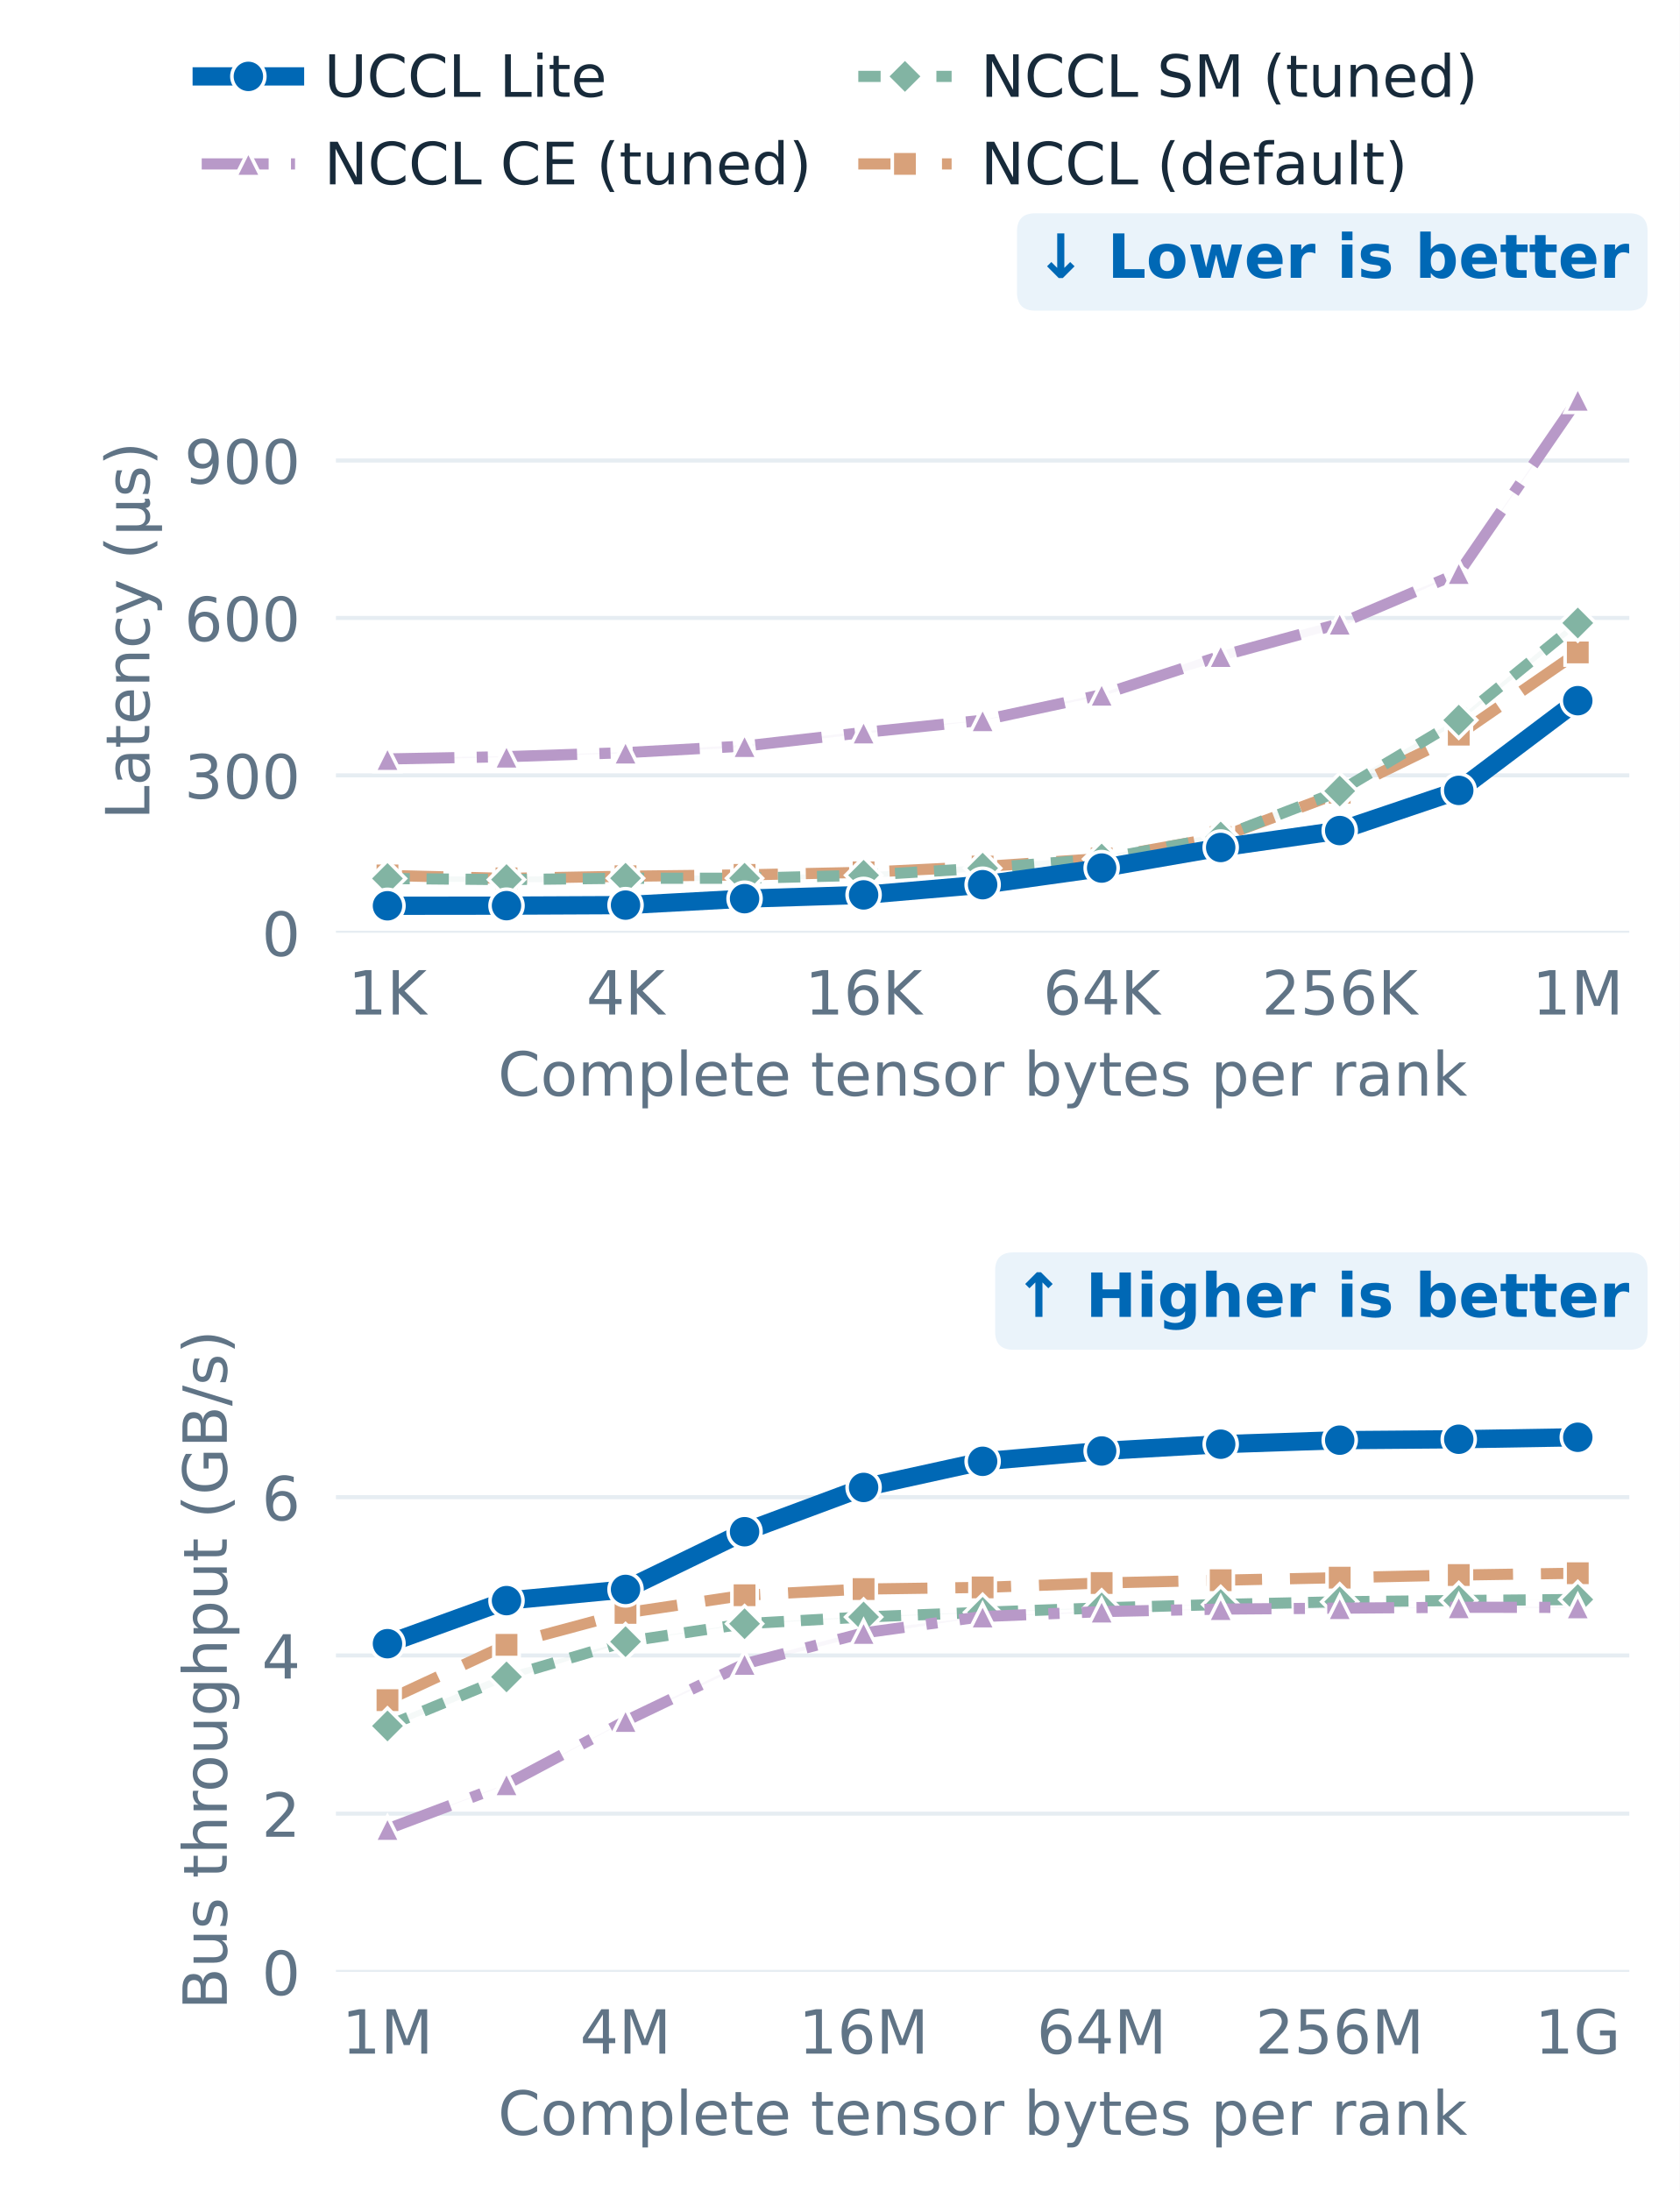
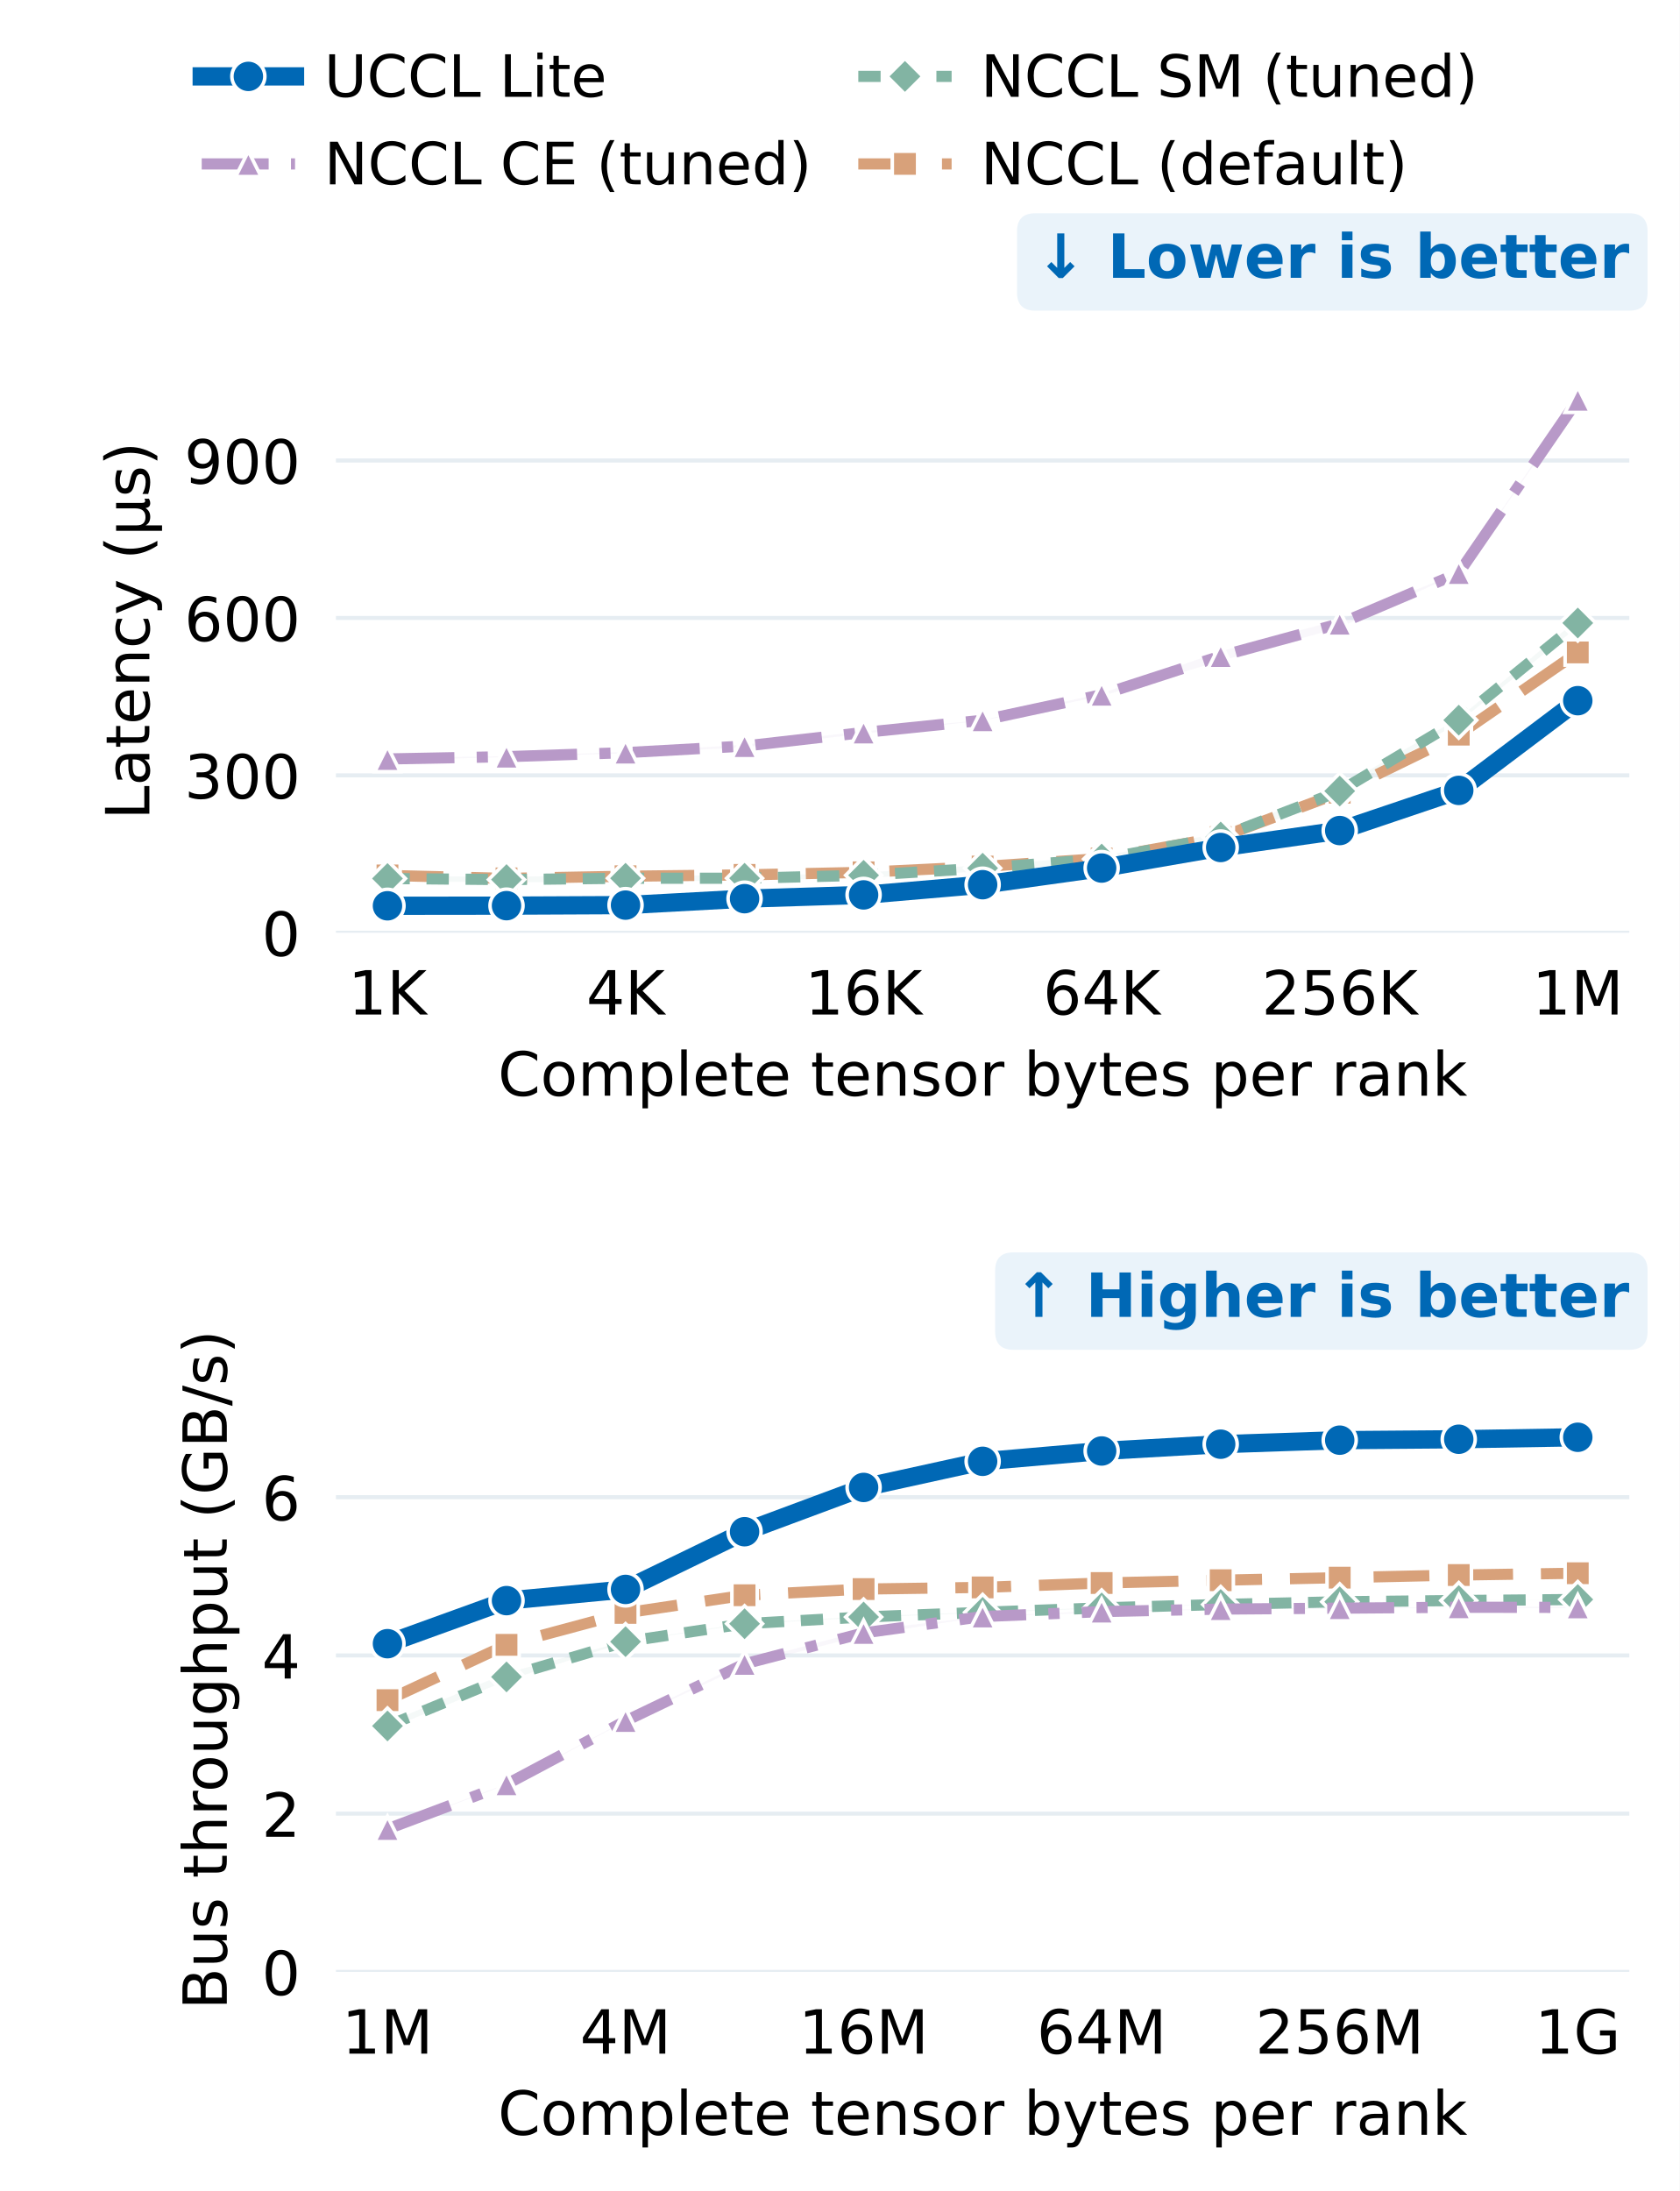
<svg xmlns="http://www.w3.org/2000/svg" xmlns:xlink="http://www.w3.org/1999/xlink" width="331.2pt" height="432pt" viewBox="0 0 331.2 432" version="1.1">
  <defs>
    <style type="text/css">*{stroke-linejoin: round; stroke-linecap: butt}</style>
  </defs>
  <g id="figure_1">
    <g id="patch_1">
      <path d="M 0 432 L 331.2 432 L 331.2 0 L 0 0 z " style="fill: #ffffff" />
    </g>
    <g id="axes_1">
      <g id="patch_2">
        <path d="M 66.24 183.918 L 321.264 183.918 L 321.264 64.8 L 66.24 64.8 z " style="fill: #ffffff" />
      </g>
      <g id="matplotlib.axis_1">
        <g id="xtick_1">
          <g id="line2d_1" />
          <g id="text_1">
-             <text style="font-size: 12px; font-family: 'DejaVu Sans'; text-anchor: middle; fill: #607486" x="76.402" y="200.035" transform="rotate(-0 76.40159 200.0348)">1K</text>
+             <text style="font-size: 12px; font-family: 'DejaVu Sans'; text-anchor: middle" x="76.402" y="200.035" transform="rotate(-0 76.40159 200.0348)">1K</text>
          </g>
        </g>
        <g id="xtick_2">
          <g id="line2d_2" />
          <g id="text_2">
-             <text style="font-size: 12px; font-family: 'DejaVu Sans'; text-anchor: middle; fill: #607486" x="123.342" y="200.035" transform="rotate(-0 123.3418 200.0348)">4K</text>
+             <text style="font-size: 12px; font-family: 'DejaVu Sans'; text-anchor: middle" x="123.342" y="200.035" transform="rotate(-0 123.3418 200.0348)">4K</text>
          </g>
        </g>
        <g id="xtick_3">
          <g id="line2d_3" />
          <g id="text_3">
-             <text style="font-size: 12px; font-family: 'DejaVu Sans'; text-anchor: middle; fill: #607486" x="170.282" y="200.035" transform="rotate(-0 170.2819 200.0348)">16K</text>
+             <text style="font-size: 12px; font-family: 'DejaVu Sans'; text-anchor: middle" x="170.282" y="200.035" transform="rotate(-0 170.2819 200.0348)">16K</text>
          </g>
        </g>
        <g id="xtick_4">
          <g id="line2d_4" />
          <g id="text_4">
-             <text style="font-size: 12px; font-family: 'DejaVu Sans'; text-anchor: middle; fill: #607486" x="217.222" y="200.035" transform="rotate(-0 217.2221 200.0348)">64K</text>
+             <text style="font-size: 12px; font-family: 'DejaVu Sans'; text-anchor: middle" x="217.222" y="200.035" transform="rotate(-0 217.2221 200.0348)">64K</text>
          </g>
        </g>
        <g id="xtick_5">
          <g id="line2d_5" />
          <g id="text_5">
-             <text style="font-size: 12px; font-family: 'DejaVu Sans'; text-anchor: middle; fill: #607486" x="264.162" y="200.035" transform="rotate(-0 264.1622 200.0348)">256K</text>
+             <text style="font-size: 12px; font-family: 'DejaVu Sans'; text-anchor: middle" x="264.162" y="200.035" transform="rotate(-0 264.1622 200.0348)">256K</text>
          </g>
        </g>
        <g id="xtick_6">
          <g id="line2d_6" />
          <g id="text_6">
-             <text style="font-size: 12px; font-family: 'DejaVu Sans'; text-anchor: middle; fill: #607486" x="311.102" y="200.035" transform="rotate(-0 311.1024 200.0348)">1M</text>
+             <text style="font-size: 12px; font-family: 'DejaVu Sans'; text-anchor: middle" x="311.102" y="200.035" transform="rotate(-0 311.1024 200.0348)">1M</text>
          </g>
        </g>
        <g id="text_7">
-           <text style="font-size: 12px; font-family: 'DejaVu Sans'; text-anchor: middle; fill: #607486" x="193.752" y="216.036" transform="rotate(-0 193.752 216.0358)">Complete tensor bytes per rank</text>
+           <text style="font-size: 12px; font-family: 'DejaVu Sans'; text-anchor: middle" x="193.752" y="216.036" transform="rotate(-0 193.752 216.0358)">Complete tensor bytes per rank</text>
        </g>
      </g>
      <g id="matplotlib.axis_2">
        <g id="ytick_1">
          <g id="line2d_7">
            <path d="M 66.24 183.918 L 321.264 183.918 " clip-path="url(#pe56e9102f9)" style="fill: none; stroke: #e6edf2; stroke-width: 0.8; stroke-linecap: square" />
          </g>
          <g id="line2d_8" />
          <g id="text_8">
-             <text style="font-size: 12px; font-family: 'DejaVu Sans'; text-anchor: end; fill: #607486" x="59.24" y="188.476" transform="rotate(-0 59.24 188.4762)">0</text>
+             <text style="font-size: 12px; font-family: 'DejaVu Sans'; text-anchor: end" x="59.24" y="188.476" transform="rotate(-0 59.24 188.4762)">0</text>
          </g>
        </g>
        <g id="ytick_2">
          <g id="line2d_9">
            <path d="M 66.24 152.879 L 321.264 152.879 " clip-path="url(#pe56e9102f9)" style="fill: none; stroke: #e6edf2; stroke-width: 0.8; stroke-linecap: square" />
          </g>
          <g id="line2d_10" />
          <g id="text_9">
-             <text style="font-size: 12px; font-family: 'DejaVu Sans'; text-anchor: end; fill: #607486" x="59.24" y="157.437" transform="rotate(-0 59.24 157.4371)">300</text>
+             <text style="font-size: 12px; font-family: 'DejaVu Sans'; text-anchor: end" x="59.24" y="157.437" transform="rotate(-0 59.24 157.4371)">300</text>
          </g>
        </g>
        <g id="ytick_3">
          <g id="line2d_11">
            <path d="M 66.24 121.839 L 321.264 121.839 " clip-path="url(#pe56e9102f9)" style="fill: none; stroke: #e6edf2; stroke-width: 0.8; stroke-linecap: square" />
          </g>
          <g id="line2d_12" />
          <g id="text_10">
-             <text style="font-size: 12px; font-family: 'DejaVu Sans'; text-anchor: end; fill: #607486" x="59.24" y="126.398" transform="rotate(-0 59.24 126.398)">600</text>
+             <text style="font-size: 12px; font-family: 'DejaVu Sans'; text-anchor: end" x="59.24" y="126.398" transform="rotate(-0 59.24 126.398)">600</text>
          </g>
        </g>
        <g id="ytick_4">
          <g id="line2d_13">
            <path d="M 66.24 90.8 L 321.264 90.8 " clip-path="url(#pe56e9102f9)" style="fill: none; stroke: #e6edf2; stroke-width: 0.8; stroke-linecap: square" />
          </g>
          <g id="line2d_14" />
          <g id="text_11">
-             <text style="font-size: 12px; font-family: 'DejaVu Sans'; text-anchor: end; fill: #607486" x="59.24" y="95.359" transform="rotate(-0 59.24 95.35886)">900</text>
+             <text style="font-size: 12px; font-family: 'DejaVu Sans'; text-anchor: end" x="59.24" y="95.359" transform="rotate(-0 59.24 95.35886)">900</text>
          </g>
        </g>
        <g id="text_12">
-           <text style="font-size: 12px; font-family: 'DejaVu Sans'; text-anchor: middle; fill: #607486" x="29.452" y="124.359" transform="rotate(-90 29.45219 124.3588)">Latency (µs)</text>
+           <text style="font-size: 12px; font-family: 'DejaVu Sans'; text-anchor: middle" x="29.452" y="124.359" transform="rotate(-90 29.45219 124.3588)">Latency (µs)</text>
        </g>
      </g>
      <g id="FillBetweenPolyCollection_1">
        <defs>
          <path id="mb7b2954d47" d="M 76.402 -259.313 L 76.402 -258.253 L 99.872 -258.041 L 123.342 -258.147 L 146.812 -258.411 L 170.282 -258.889 L 193.752 -260.213 L 217.222 -262.067 L 240.692 -266.146 L 264.162 -275.258 L 287.632 -289.614 L 311.102 -308.419 L 311.102 -309.902 L 311.102 -309.902 L 287.632 -290.408 L 264.162 -276.794 L 240.692 -267.788 L 217.222 -263.18 L 193.752 -261.43 L 170.282 -259.947 L 146.812 -259.26 L 123.342 -259.525 L 99.872 -259.101 L 76.402 -259.313 z " />
        </defs>
        <g clip-path="url(#pe56e9102f9)">
          <use xlink:href="#mb7b2954d47" x="0" y="432" style="fill: #82b4a3; fill-opacity: 0.08" />
        </g>
      </g>
      <g id="FillBetweenPolyCollection_2">
        <defs>
          <path id="m989c6cacdf" d="M 76.402 -282.621 L 76.402 -282.091 L 99.872 -282.727 L 123.342 -283.469 L 146.812 -284.634 L 170.282 -287.336 L 193.752 -289.928 L 217.222 -294.752 L 240.692 -301.691 L 264.162 -308.26 L 287.632 -318.961 L 311.102 -352.864 L 311.102 -353.496 L 311.102 -353.496 L 287.632 -319.067 L 264.162 -309.796 L 240.692 -303.599 L 217.222 -295.282 L 193.752 -290.037 L 170.282 -287.812 L 146.812 -285.164 L 123.342 -283.733 L 99.872 -282.886 L 76.402 -282.621 z " />
        </defs>
        <g clip-path="url(#pe56e9102f9)">
          <use xlink:href="#m989c6cacdf" x="0" y="432" style="fill: #b899c8; fill-opacity: 0.08" />
        </g>
      </g>
      <g id="line2d_15">
        <path d="M 76.402 172.608 L 99.872 173.192 L 123.342 172.767 L 146.812 172.502 L 170.282 171.999 L 193.752 170.861 L 217.222 169.27 L 240.692 165.059 L 264.162 156.292 L 287.632 144.85 L 311.102 128.64 " clip-path="url(#pe56e9102f9)" style="fill: none; stroke-dasharray: 11,5.5; stroke-dashoffset: 0; stroke: #d8a17a; stroke-width: 2.2" />
        <defs>
          <path id="m4c7a17d4e1" d="M -2.5 2.5 L 2.5 2.5 L 2.5 -2.5 L -2.5 -2.5 z " style="stroke: #ffffff; stroke-width: 0.7; stroke-linejoin: miter" />
        </defs>
        <g clip-path="url(#pe56e9102f9)">
          <use xlink:href="#m4c7a17d4e1" x="76.402" y="172.608" style="fill: #d8a17a; stroke: #ffffff; stroke-width: 0.7; stroke-linejoin: miter" />
          <use xlink:href="#m4c7a17d4e1" x="99.872" y="173.192" style="fill: #d8a17a; stroke: #ffffff; stroke-width: 0.7; stroke-linejoin: miter" />
          <use xlink:href="#m4c7a17d4e1" x="123.342" y="172.767" style="fill: #d8a17a; stroke: #ffffff; stroke-width: 0.7; stroke-linejoin: miter" />
          <use xlink:href="#m4c7a17d4e1" x="146.812" y="172.502" style="fill: #d8a17a; stroke: #ffffff; stroke-width: 0.7; stroke-linejoin: miter" />
          <use xlink:href="#m4c7a17d4e1" x="170.282" y="171.999" style="fill: #d8a17a; stroke: #ffffff; stroke-width: 0.7; stroke-linejoin: miter" />
          <use xlink:href="#m4c7a17d4e1" x="193.752" y="170.861" style="fill: #d8a17a; stroke: #ffffff; stroke-width: 0.7; stroke-linejoin: miter" />
          <use xlink:href="#m4c7a17d4e1" x="217.222" y="169.27" style="fill: #d8a17a; stroke: #ffffff; stroke-width: 0.7; stroke-linejoin: miter" />
          <use xlink:href="#m4c7a17d4e1" x="240.692" y="165.059" style="fill: #d8a17a; stroke: #ffffff; stroke-width: 0.7; stroke-linejoin: miter" />
          <use xlink:href="#m4c7a17d4e1" x="264.162" y="156.292" style="fill: #d8a17a; stroke: #ffffff; stroke-width: 0.7; stroke-linejoin: miter" />
          <use xlink:href="#m4c7a17d4e1" x="287.632" y="144.85" style="fill: #d8a17a; stroke: #ffffff; stroke-width: 0.7; stroke-linejoin: miter" />
          <use xlink:href="#m4c7a17d4e1" x="311.102" y="128.64" style="fill: #d8a17a; stroke: #ffffff; stroke-width: 0.7; stroke-linejoin: miter" />
        </g>
      </g>
      <g id="line2d_16">
        <path d="M 76.402 173.217 L 99.872 173.429 L 123.342 173.164 L 146.812 173.165 L 170.282 172.582 L 193.752 171.178 L 217.222 169.376 L 240.692 165.033 L 264.162 155.974 L 287.632 141.989 L 311.102 122.839 " clip-path="url(#pe56e9102f9)" style="fill: none; stroke-dasharray: 4.4,3.3; stroke-dashoffset: 0; stroke: #82b4a3; stroke-width: 2.2" />
        <defs>
          <path id="m127d683313" d="M -0 3.536 L 3.536 0 L 0 -3.536 L -3.536 -0 z " style="stroke: #ffffff; stroke-width: 0.7; stroke-linejoin: miter" />
        </defs>
        <g clip-path="url(#pe56e9102f9)">
          <use xlink:href="#m127d683313" x="76.402" y="173.217" style="fill: #82b4a3; stroke: #ffffff; stroke-width: 0.7; stroke-linejoin: miter" />
          <use xlink:href="#m127d683313" x="99.872" y="173.429" style="fill: #82b4a3; stroke: #ffffff; stroke-width: 0.7; stroke-linejoin: miter" />
          <use xlink:href="#m127d683313" x="123.342" y="173.164" style="fill: #82b4a3; stroke: #ffffff; stroke-width: 0.7; stroke-linejoin: miter" />
          <use xlink:href="#m127d683313" x="146.812" y="173.165" style="fill: #82b4a3; stroke: #ffffff; stroke-width: 0.7; stroke-linejoin: miter" />
          <use xlink:href="#m127d683313" x="170.282" y="172.582" style="fill: #82b4a3; stroke: #ffffff; stroke-width: 0.7; stroke-linejoin: miter" />
          <use xlink:href="#m127d683313" x="193.752" y="171.178" style="fill: #82b4a3; stroke: #ffffff; stroke-width: 0.7; stroke-linejoin: miter" />
          <use xlink:href="#m127d683313" x="217.222" y="169.376" style="fill: #82b4a3; stroke: #ffffff; stroke-width: 0.7; stroke-linejoin: miter" />
          <use xlink:href="#m127d683313" x="240.692" y="165.033" style="fill: #82b4a3; stroke: #ffffff; stroke-width: 0.7; stroke-linejoin: miter" />
          <use xlink:href="#m127d683313" x="264.162" y="155.974" style="fill: #82b4a3; stroke: #ffffff; stroke-width: 0.7; stroke-linejoin: miter" />
          <use xlink:href="#m127d683313" x="287.632" y="141.989" style="fill: #82b4a3; stroke: #ffffff; stroke-width: 0.7; stroke-linejoin: miter" />
          <use xlink:href="#m127d683313" x="311.102" y="122.839" style="fill: #82b4a3; stroke: #ffffff; stroke-width: 0.7; stroke-linejoin: miter" />
        </g>
      </g>
      <g id="line2d_17">
        <path d="M 76.402 149.644 L 99.872 149.194 L 123.342 148.399 L 146.812 147.101 L 170.282 144.426 L 193.752 142.017 L 217.222 136.983 L 240.692 129.355 L 264.162 122.972 L 287.632 112.986 L 311.102 78.82 " clip-path="url(#pe56e9102f9)" style="fill: none; stroke-dasharray: 13.2,4.4,2.2,4.4; stroke-dashoffset: 0; stroke: #b899c8; stroke-width: 2.2" />
        <defs>
          <path id="m6e725affe4" d="M 0 -2.5 L -2.5 2.5 L 2.5 2.5 z " style="stroke: #ffffff; stroke-width: 0.7; stroke-linejoin: miter" />
        </defs>
        <g clip-path="url(#pe56e9102f9)">
          <use xlink:href="#m6e725affe4" x="76.402" y="149.644" style="fill: #b899c8; stroke: #ffffff; stroke-width: 0.7; stroke-linejoin: miter" />
          <use xlink:href="#m6e725affe4" x="99.872" y="149.194" style="fill: #b899c8; stroke: #ffffff; stroke-width: 0.7; stroke-linejoin: miter" />
          <use xlink:href="#m6e725affe4" x="123.342" y="148.399" style="fill: #b899c8; stroke: #ffffff; stroke-width: 0.7; stroke-linejoin: miter" />
          <use xlink:href="#m6e725affe4" x="146.812" y="147.101" style="fill: #b899c8; stroke: #ffffff; stroke-width: 0.7; stroke-linejoin: miter" />
          <use xlink:href="#m6e725affe4" x="170.282" y="144.426" style="fill: #b899c8; stroke: #ffffff; stroke-width: 0.7; stroke-linejoin: miter" />
          <use xlink:href="#m6e725affe4" x="193.752" y="142.017" style="fill: #b899c8; stroke: #ffffff; stroke-width: 0.7; stroke-linejoin: miter" />
          <use xlink:href="#m6e725affe4" x="217.222" y="136.983" style="fill: #b899c8; stroke: #ffffff; stroke-width: 0.7; stroke-linejoin: miter" />
          <use xlink:href="#m6e725affe4" x="240.692" y="129.355" style="fill: #b899c8; stroke: #ffffff; stroke-width: 0.7; stroke-linejoin: miter" />
          <use xlink:href="#m6e725affe4" x="264.162" y="122.972" style="fill: #b899c8; stroke: #ffffff; stroke-width: 0.7; stroke-linejoin: miter" />
          <use xlink:href="#m6e725affe4" x="287.632" y="112.986" style="fill: #b899c8; stroke: #ffffff; stroke-width: 0.7; stroke-linejoin: miter" />
          <use xlink:href="#m6e725affe4" x="311.102" y="78.82" style="fill: #b899c8; stroke: #ffffff; stroke-width: 0.7; stroke-linejoin: miter" />
        </g>
      </g>
      <g id="text_13">
        <g id="patch_3">
          <path d="M 204.129 61.253 L 321.264 61.253 Q 324.864 61.253 324.864 57.653 L 324.864 45.652 Q 324.864 42.052 321.264 42.052 L 204.129 42.052 Q 200.529 42.052 200.529 45.652 L 200.529 57.653 Q 200.529 61.253 204.129 61.253 z " style="fill: #eaf3fa" />
        </g>
        <text style="font-weight: 700; font-size: 12px; font-family: 'DejaVu Sans'; text-anchor: end; fill: #0068b5" x="321.264" y="54.77" transform="rotate(-0 321.264 54.77013)">↓ Lower is better</text>
      </g>
      <g id="line2d_18">
        <path d="M 76.402 178.594 L 99.872 178.567 L 123.342 178.461 L 146.812 177.19 L 170.282 176.448 L 193.752 174.435 L 217.222 171.154 L 240.692 167.099 L 264.162 163.761 L 287.632 155.842 L 311.102 138.151 " clip-path="url(#pe56e9102f9)" style="fill: none; stroke: #0068b5; stroke-width: 3.6; stroke-linecap: square" />
        <defs>
          <path id="me5beb2e30b" d="M 0 3.25 C 0.862 3.25 1.689 2.908 2.298 2.298 C 2.908 1.689 3.25 0.862 3.25 0 C 3.25 -0.862 2.908 -1.689 2.298 -2.298 C 1.689 -2.908 0.862 -3.25 0 -3.25 C -0.862 -3.25 -1.689 -2.908 -2.298 -2.298 C -2.908 -1.689 -3.25 -0.862 -3.25 0 C -3.25 0.862 -2.908 1.689 -2.298 2.298 C -1.689 2.908 -0.862 3.25 0 3.25 z " style="stroke: #ffffff; stroke-width: 0.7" />
        </defs>
        <g clip-path="url(#pe56e9102f9)">
          <use xlink:href="#me5beb2e30b" x="76.402" y="178.594" style="fill: #0068b5; stroke: #ffffff; stroke-width: 0.7" />
          <use xlink:href="#me5beb2e30b" x="99.872" y="178.567" style="fill: #0068b5; stroke: #ffffff; stroke-width: 0.7" />
          <use xlink:href="#me5beb2e30b" x="123.342" y="178.461" style="fill: #0068b5; stroke: #ffffff; stroke-width: 0.7" />
          <use xlink:href="#me5beb2e30b" x="146.812" y="177.19" style="fill: #0068b5; stroke: #ffffff; stroke-width: 0.7" />
          <use xlink:href="#me5beb2e30b" x="170.282" y="176.448" style="fill: #0068b5; stroke: #ffffff; stroke-width: 0.7" />
          <use xlink:href="#me5beb2e30b" x="193.752" y="174.435" style="fill: #0068b5; stroke: #ffffff; stroke-width: 0.7" />
          <use xlink:href="#me5beb2e30b" x="217.222" y="171.154" style="fill: #0068b5; stroke: #ffffff; stroke-width: 0.7" />
          <use xlink:href="#me5beb2e30b" x="240.692" y="167.099" style="fill: #0068b5; stroke: #ffffff; stroke-width: 0.7" />
          <use xlink:href="#me5beb2e30b" x="264.162" y="163.761" style="fill: #0068b5; stroke: #ffffff; stroke-width: 0.7" />
          <use xlink:href="#me5beb2e30b" x="287.632" y="155.842" style="fill: #0068b5; stroke: #ffffff; stroke-width: 0.7" />
          <use xlink:href="#me5beb2e30b" x="311.102" y="138.151" style="fill: #0068b5; stroke: #ffffff; stroke-width: 0.7" />
        </g>
      </g>
    </g>
    <g id="axes_2">
      <g id="patch_4">
        <path d="M 66.24 388.8 L 321.264 388.8 L 321.264 269.682 L 66.24 269.682 z " style="fill: #ffffff" />
      </g>
      <g id="matplotlib.axis_3">
        <g id="xtick_7">
          <g id="line2d_19" />
          <g id="text_14">
-             <text style="font-size: 12px; font-family: 'DejaVu Sans'; text-anchor: middle; fill: #607486" x="76.402" y="404.917" transform="rotate(-0 76.40159 404.9172)">1M</text>
+             <text style="font-size: 12px; font-family: 'DejaVu Sans'; text-anchor: middle" x="76.402" y="404.917" transform="rotate(-0 76.40159 404.9172)">1M</text>
          </g>
        </g>
        <g id="xtick_8">
          <g id="line2d_20" />
          <g id="text_15">
-             <text style="font-size: 12px; font-family: 'DejaVu Sans'; text-anchor: middle; fill: #607486" x="123.342" y="404.917" transform="rotate(-0 123.3418 404.9172)">4M</text>
+             <text style="font-size: 12px; font-family: 'DejaVu Sans'; text-anchor: middle" x="123.342" y="404.917" transform="rotate(-0 123.3418 404.9172)">4M</text>
          </g>
        </g>
        <g id="xtick_9">
          <g id="line2d_21" />
          <g id="text_16">
-             <text style="font-size: 12px; font-family: 'DejaVu Sans'; text-anchor: middle; fill: #607486" x="170.282" y="404.917" transform="rotate(-0 170.2819 404.9172)">16M</text>
+             <text style="font-size: 12px; font-family: 'DejaVu Sans'; text-anchor: middle" x="170.282" y="404.917" transform="rotate(-0 170.2819 404.9172)">16M</text>
          </g>
        </g>
        <g id="xtick_10">
          <g id="line2d_22" />
          <g id="text_17">
-             <text style="font-size: 12px; font-family: 'DejaVu Sans'; text-anchor: middle; fill: #607486" x="217.222" y="404.917" transform="rotate(-0 217.2221 404.9172)">64M</text>
+             <text style="font-size: 12px; font-family: 'DejaVu Sans'; text-anchor: middle" x="217.222" y="404.917" transform="rotate(-0 217.2221 404.9172)">64M</text>
          </g>
        </g>
        <g id="xtick_11">
          <g id="line2d_23" />
          <g id="text_18">
-             <text style="font-size: 12px; font-family: 'DejaVu Sans'; text-anchor: middle; fill: #607486" x="264.162" y="404.917" transform="rotate(-0 264.1622 404.9172)">256M</text>
+             <text style="font-size: 12px; font-family: 'DejaVu Sans'; text-anchor: middle" x="264.162" y="404.917" transform="rotate(-0 264.1622 404.9172)">256M</text>
          </g>
        </g>
        <g id="xtick_12">
          <g id="line2d_24" />
          <g id="text_19">
-             <text style="font-size: 12px; font-family: 'DejaVu Sans'; text-anchor: middle; fill: #607486" x="311.102" y="404.917" transform="rotate(-0 311.1024 404.9172)">1G</text>
+             <text style="font-size: 12px; font-family: 'DejaVu Sans'; text-anchor: middle" x="311.102" y="404.917" transform="rotate(-0 311.1024 404.9172)">1G</text>
          </g>
        </g>
        <g id="text_20">
-           <text style="font-size: 12px; font-family: 'DejaVu Sans'; text-anchor: middle; fill: #607486" x="193.752" y="420.918" transform="rotate(-0 193.752 420.9181)">Complete tensor bytes per rank</text>
+           <text style="font-size: 12px; font-family: 'DejaVu Sans'; text-anchor: middle" x="193.752" y="420.918" transform="rotate(-0 193.752 420.9181)">Complete tensor bytes per rank</text>
        </g>
      </g>
      <g id="matplotlib.axis_4">
        <g id="ytick_5">
          <g id="line2d_25">
            <path d="M 66.24 388.8 L 321.264 388.8 " clip-path="url(#pb1c3a5a0ed)" style="fill: none; stroke: #e6edf2; stroke-width: 0.8; stroke-linecap: square" />
          </g>
          <g id="line2d_26" />
          <g id="text_21">
-             <text style="font-size: 12px; font-family: 'DejaVu Sans'; text-anchor: end; fill: #607486" x="59.24" y="393.359" transform="rotate(-0 59.24 393.3586)">0</text>
+             <text style="font-size: 12px; font-family: 'DejaVu Sans'; text-anchor: end" x="59.24" y="393.359" transform="rotate(-0 59.24 393.3586)">0</text>
          </g>
        </g>
        <g id="ytick_6">
          <g id="line2d_27">
            <path d="M 66.24 357.6 L 321.264 357.6 " clip-path="url(#pb1c3a5a0ed)" style="fill: none; stroke: #e6edf2; stroke-width: 0.8; stroke-linecap: square" />
          </g>
          <g id="line2d_28" />
          <g id="text_22">
-             <text style="font-size: 12px; font-family: 'DejaVu Sans'; text-anchor: end; fill: #607486" x="59.24" y="362.159" transform="rotate(-0 59.24 362.159)">2</text>
+             <text style="font-size: 12px; font-family: 'DejaVu Sans'; text-anchor: end" x="59.24" y="362.159" transform="rotate(-0 59.24 362.159)">2</text>
          </g>
        </g>
        <g id="ytick_7">
          <g id="line2d_29">
            <path d="M 66.24 326.401 L 321.264 326.401 " clip-path="url(#pb1c3a5a0ed)" style="fill: none; stroke: #e6edf2; stroke-width: 0.8; stroke-linecap: square" />
          </g>
          <g id="line2d_30" />
          <g id="text_23">
-             <text style="font-size: 12px; font-family: 'DejaVu Sans'; text-anchor: end; fill: #607486" x="59.24" y="330.959" transform="rotate(-0 59.24 330.9594)">4</text>
+             <text style="font-size: 12px; font-family: 'DejaVu Sans'; text-anchor: end" x="59.24" y="330.959" transform="rotate(-0 59.24 330.9594)">4</text>
          </g>
        </g>
        <g id="ytick_8">
          <g id="line2d_31">
            <path d="M 66.24 295.201 L 321.264 295.201 " clip-path="url(#pb1c3a5a0ed)" style="fill: none; stroke: #e6edf2; stroke-width: 0.8; stroke-linecap: square" />
          </g>
          <g id="line2d_32" />
          <g id="text_24">
-             <text style="font-size: 12px; font-family: 'DejaVu Sans'; text-anchor: end; fill: #607486" x="59.24" y="299.76" transform="rotate(-0 59.24 299.7598)">6</text>
+             <text style="font-size: 12px; font-family: 'DejaVu Sans'; text-anchor: end" x="59.24" y="299.76" transform="rotate(-0 59.24 299.7598)">6</text>
          </g>
        </g>
        <g id="text_25">
-           <text style="font-size: 12px; font-family: 'DejaVu Sans'; text-anchor: middle; fill: #607486" x="44.722" y="329.241" transform="rotate(-90 44.72219 329.2412)">Bus throughput (GB/s)</text>
+           <text style="font-size: 12px; font-family: 'DejaVu Sans'; text-anchor: middle" x="44.722" y="329.241" transform="rotate(-90 44.72219 329.2412)">Bus throughput (GB/s)</text>
        </g>
      </g>
      <g id="FillBetweenPolyCollection_3">
        <defs>
          <path id="m1f1c1ad37a" d="M 76.402 -92.287 L 76.402 -91.109 L 99.872 -100.602 L 123.342 -108.23 L 146.812 -111.759 L 170.282 -113.071 L 193.752 -114.022 L 217.222 -114.892 L 240.692 -115.613 L 264.162 -116.171 L 287.632 -116.41 L 311.102 -116.604 L 311.102 -116.653 L 311.102 -116.653 L 287.632 -116.438 L 264.162 -116.188 L 240.692 -115.678 L 217.222 -115.055 L 193.752 -114.171 L 170.282 -113.279 L 146.812 -111.938 L 123.342 -108.401 L 99.872 -102.145 L 76.402 -92.287 z " />
        </defs>
        <g clip-path="url(#pb1c3a5a0ed)">
          <use xlink:href="#m1f1c1ad37a" x="0" y="432" style="fill: #82b4a3; fill-opacity: 0.08" />
        </g>
      </g>
      <g id="FillBetweenPolyCollection_4">
        <defs>
          <path id="m621d15ad46" d="M 76.402 -71.466 L 76.402 -71.296 L 99.872 -80.104 L 123.342 -92.579 L 146.812 -103.61 L 170.282 -109.547 L 193.752 -113.243 L 217.222 -114.059 L 240.692 -114.706 L 264.162 -114.804 L 287.632 -115.06 L 311.102 -114.889 L 311.102 -115.242 L 311.102 -115.242 L 287.632 -115.131 L 264.162 -115.028 L 240.692 -114.76 L 217.222 -114.424 L 193.752 -113.292 L 170.282 -110.531 L 146.812 -104.262 L 123.342 -92.776 L 99.872 -80.288 L 76.402 -71.466 z " />
        </defs>
        <g clip-path="url(#pb1c3a5a0ed)">
          <use xlink:href="#m621d15ad46" x="0" y="432" style="fill: #b899c8; fill-opacity: 0.08" />
        </g>
      </g>
      <g id="line2d_33">
        <path d="M 76.402 335.221 L 99.872 324.314 L 123.342 318.017 L 146.812 314.532 L 170.282 313.317 L 193.752 312.989 L 217.222 312.124 L 240.692 311.572 L 264.162 311.066 L 287.632 310.55 L 311.102 310.193 " clip-path="url(#pb1c3a5a0ed)" style="fill: none; stroke-dasharray: 11,5.5; stroke-dashoffset: 0; stroke: #d8a17a; stroke-width: 2.2" />
        <g clip-path="url(#pb1c3a5a0ed)">
          <use xlink:href="#m4c7a17d4e1" x="76.402" y="335.221" style="fill: #d8a17a; stroke: #ffffff; stroke-width: 0.7; stroke-linejoin: miter" />
          <use xlink:href="#m4c7a17d4e1" x="99.872" y="324.314" style="fill: #d8a17a; stroke: #ffffff; stroke-width: 0.7; stroke-linejoin: miter" />
          <use xlink:href="#m4c7a17d4e1" x="123.342" y="318.017" style="fill: #d8a17a; stroke: #ffffff; stroke-width: 0.7; stroke-linejoin: miter" />
          <use xlink:href="#m4c7a17d4e1" x="146.812" y="314.532" style="fill: #d8a17a; stroke: #ffffff; stroke-width: 0.7; stroke-linejoin: miter" />
          <use xlink:href="#m4c7a17d4e1" x="170.282" y="313.317" style="fill: #d8a17a; stroke: #ffffff; stroke-width: 0.7; stroke-linejoin: miter" />
          <use xlink:href="#m4c7a17d4e1" x="193.752" y="312.989" style="fill: #d8a17a; stroke: #ffffff; stroke-width: 0.7; stroke-linejoin: miter" />
          <use xlink:href="#m4c7a17d4e1" x="217.222" y="312.124" style="fill: #d8a17a; stroke: #ffffff; stroke-width: 0.7; stroke-linejoin: miter" />
          <use xlink:href="#m4c7a17d4e1" x="240.692" y="311.572" style="fill: #d8a17a; stroke: #ffffff; stroke-width: 0.7; stroke-linejoin: miter" />
          <use xlink:href="#m4c7a17d4e1" x="264.162" y="311.066" style="fill: #d8a17a; stroke: #ffffff; stroke-width: 0.7; stroke-linejoin: miter" />
          <use xlink:href="#m4c7a17d4e1" x="287.632" y="310.55" style="fill: #d8a17a; stroke: #ffffff; stroke-width: 0.7; stroke-linejoin: miter" />
          <use xlink:href="#m4c7a17d4e1" x="311.102" y="310.193" style="fill: #d8a17a; stroke: #ffffff; stroke-width: 0.7; stroke-linejoin: miter" />
        </g>
      </g>
      <g id="line2d_34">
        <path d="M 76.402 340.309 L 99.872 330.636 L 123.342 323.685 L 146.812 320.152 L 170.282 318.825 L 193.752 317.903 L 217.222 317.027 L 240.692 316.354 L 264.162 315.82 L 287.632 315.576 L 311.102 315.372 " clip-path="url(#pb1c3a5a0ed)" style="fill: none; stroke-dasharray: 4.4,3.3; stroke-dashoffset: 0; stroke: #82b4a3; stroke-width: 2.2" />
        <g clip-path="url(#pb1c3a5a0ed)">
          <use xlink:href="#m127d683313" x="76.402" y="340.309" style="fill: #82b4a3; stroke: #ffffff; stroke-width: 0.7; stroke-linejoin: miter" />
          <use xlink:href="#m127d683313" x="99.872" y="330.636" style="fill: #82b4a3; stroke: #ffffff; stroke-width: 0.7; stroke-linejoin: miter" />
          <use xlink:href="#m127d683313" x="123.342" y="323.685" style="fill: #82b4a3; stroke: #ffffff; stroke-width: 0.7; stroke-linejoin: miter" />
          <use xlink:href="#m127d683313" x="146.812" y="320.152" style="fill: #82b4a3; stroke: #ffffff; stroke-width: 0.7; stroke-linejoin: miter" />
          <use xlink:href="#m127d683313" x="170.282" y="318.825" style="fill: #82b4a3; stroke: #ffffff; stroke-width: 0.7; stroke-linejoin: miter" />
          <use xlink:href="#m127d683313" x="193.752" y="317.903" style="fill: #82b4a3; stroke: #ffffff; stroke-width: 0.7; stroke-linejoin: miter" />
          <use xlink:href="#m127d683313" x="217.222" y="317.027" style="fill: #82b4a3; stroke: #ffffff; stroke-width: 0.7; stroke-linejoin: miter" />
          <use xlink:href="#m127d683313" x="240.692" y="316.354" style="fill: #82b4a3; stroke: #ffffff; stroke-width: 0.7; stroke-linejoin: miter" />
          <use xlink:href="#m127d683313" x="264.162" y="315.82" style="fill: #82b4a3; stroke: #ffffff; stroke-width: 0.7; stroke-linejoin: miter" />
          <use xlink:href="#m127d683313" x="287.632" y="315.576" style="fill: #82b4a3; stroke: #ffffff; stroke-width: 0.7; stroke-linejoin: miter" />
          <use xlink:href="#m127d683313" x="311.102" y="315.372" style="fill: #82b4a3; stroke: #ffffff; stroke-width: 0.7; stroke-linejoin: miter" />
        </g>
      </g>
      <g id="line2d_35">
        <path d="M 76.402 360.619 L 99.872 351.804 L 123.342 339.322 L 146.812 328.066 L 170.282 321.965 L 193.752 318.732 L 217.222 317.759 L 240.692 317.267 L 264.162 317.084 L 287.632 316.904 L 311.102 316.935 " clip-path="url(#pb1c3a5a0ed)" style="fill: none; stroke-dasharray: 13.2,4.4,2.2,4.4; stroke-dashoffset: 0; stroke: #b899c8; stroke-width: 2.2" />
        <g clip-path="url(#pb1c3a5a0ed)">
          <use xlink:href="#m6e725affe4" x="76.402" y="360.619" style="fill: #b899c8; stroke: #ffffff; stroke-width: 0.7; stroke-linejoin: miter" />
          <use xlink:href="#m6e725affe4" x="99.872" y="351.804" style="fill: #b899c8; stroke: #ffffff; stroke-width: 0.7; stroke-linejoin: miter" />
          <use xlink:href="#m6e725affe4" x="123.342" y="339.322" style="fill: #b899c8; stroke: #ffffff; stroke-width: 0.7; stroke-linejoin: miter" />
          <use xlink:href="#m6e725affe4" x="146.812" y="328.066" style="fill: #b899c8; stroke: #ffffff; stroke-width: 0.7; stroke-linejoin: miter" />
          <use xlink:href="#m6e725affe4" x="170.282" y="321.965" style="fill: #b899c8; stroke: #ffffff; stroke-width: 0.7; stroke-linejoin: miter" />
          <use xlink:href="#m6e725affe4" x="193.752" y="318.732" style="fill: #b899c8; stroke: #ffffff; stroke-width: 0.7; stroke-linejoin: miter" />
          <use xlink:href="#m6e725affe4" x="217.222" y="317.759" style="fill: #b899c8; stroke: #ffffff; stroke-width: 0.7; stroke-linejoin: miter" />
          <use xlink:href="#m6e725affe4" x="240.692" y="317.267" style="fill: #b899c8; stroke: #ffffff; stroke-width: 0.7; stroke-linejoin: miter" />
          <use xlink:href="#m6e725affe4" x="264.162" y="317.084" style="fill: #b899c8; stroke: #ffffff; stroke-width: 0.7; stroke-linejoin: miter" />
          <use xlink:href="#m6e725affe4" x="287.632" y="316.904" style="fill: #b899c8; stroke: #ffffff; stroke-width: 0.7; stroke-linejoin: miter" />
          <use xlink:href="#m6e725affe4" x="311.102" y="316.935" style="fill: #b899c8; stroke: #ffffff; stroke-width: 0.7; stroke-linejoin: miter" />
        </g>
      </g>
      <g id="text_26">
        <g id="patch_5">
          <path d="M 199.818 266.135 L 321.264 266.135 Q 324.864 266.135 324.864 262.535 L 324.864 250.534 Q 324.864 246.934 321.264 246.934 L 199.818 246.934 Q 196.218 246.934 196.218 250.534 L 196.218 262.535 Q 196.218 266.135 199.818 266.135 z " style="fill: #eaf3fa" />
        </g>
        <text style="font-weight: 700; font-size: 12px; font-family: 'DejaVu Sans'; text-anchor: end; fill: #0068b5" x="321.264" y="259.652" transform="rotate(-0 321.264 259.6525)">↑ Higher is better</text>
      </g>
      <g id="line2d_36">
        <path d="M 76.402 324.086 L 99.872 315.594 L 123.342 313.386 L 146.812 302.009 L 170.282 293.279 L 193.752 288.127 L 217.222 286.09 L 240.692 284.752 L 264.162 283.959 L 287.632 283.776 L 311.102 283.386 " clip-path="url(#pb1c3a5a0ed)" style="fill: none; stroke: #0068b5; stroke-width: 3.6; stroke-linecap: square" />
        <g clip-path="url(#pb1c3a5a0ed)">
          <use xlink:href="#me5beb2e30b" x="76.402" y="324.086" style="fill: #0068b5; stroke: #ffffff; stroke-width: 0.7" />
          <use xlink:href="#me5beb2e30b" x="99.872" y="315.594" style="fill: #0068b5; stroke: #ffffff; stroke-width: 0.7" />
          <use xlink:href="#me5beb2e30b" x="123.342" y="313.386" style="fill: #0068b5; stroke: #ffffff; stroke-width: 0.7" />
          <use xlink:href="#me5beb2e30b" x="146.812" y="302.009" style="fill: #0068b5; stroke: #ffffff; stroke-width: 0.7" />
          <use xlink:href="#me5beb2e30b" x="170.282" y="293.279" style="fill: #0068b5; stroke: #ffffff; stroke-width: 0.7" />
          <use xlink:href="#me5beb2e30b" x="193.752" y="288.127" style="fill: #0068b5; stroke: #ffffff; stroke-width: 0.7" />
          <use xlink:href="#me5beb2e30b" x="217.222" y="286.09" style="fill: #0068b5; stroke: #ffffff; stroke-width: 0.7" />
          <use xlink:href="#me5beb2e30b" x="240.692" y="284.752" style="fill: #0068b5; stroke: #ffffff; stroke-width: 0.7" />
          <use xlink:href="#me5beb2e30b" x="264.162" y="283.959" style="fill: #0068b5; stroke: #ffffff; stroke-width: 0.7" />
          <use xlink:href="#me5beb2e30b" x="287.632" y="283.776" style="fill: #0068b5; stroke: #ffffff; stroke-width: 0.7" />
          <use xlink:href="#me5beb2e30b" x="311.102" y="283.386" style="fill: #0068b5; stroke: #ffffff; stroke-width: 0.7" />
        </g>
      </g>
    </g>
    <g id="legend_1">
      <g id="line2d_37">
        <path d="M 39.774 15.063 L 48.974 15.063 L 58.174 15.063 " style="fill: none; stroke: #0068b5; stroke-width: 3.6; stroke-linecap: square" />
        <g>
          <use xlink:href="#me5beb2e30b" x="48.974" y="15.063" style="fill: #0068b5; stroke: #ffffff; stroke-width: 0.7" />
        </g>
      </g>
      <g id="text_27">
-         <text style="font-size: 11.5px; font-family: 'DejaVu Sans'; text-anchor: start; fill: #172a3a" x="63.924" y="19.088" transform="rotate(-0 63.92383 19.0882)">UCCL Lite</text>
+         <text style="font-size: 11.5px; font-family: 'DejaVu Sans'; text-anchor: start" x="63.924" y="19.088" transform="rotate(-0 63.92383 19.0882)">UCCL Lite</text>
      </g>
      <g id="line2d_38">
        <path d="M 39.774 32.314 L 48.974 32.314 L 58.174 32.314 " style="fill: none; stroke-dasharray: 13.2,4.4,2.2,4.4; stroke-dashoffset: 0; stroke: #b899c8; stroke-width: 2.2" />
        <g>
          <use xlink:href="#m6e725affe4" x="48.974" y="32.314" style="fill: #b899c8; stroke: #ffffff; stroke-width: 0.7; stroke-linejoin: miter" />
        </g>
      </g>
      <g id="text_28">
-         <text style="font-size: 11.5px; font-family: 'DejaVu Sans'; text-anchor: start; fill: #172a3a" x="63.924" y="36.339" transform="rotate(-0 63.92383 36.3391)">NCCL CE (tuned)</text>
+         <text style="font-size: 11.5px; font-family: 'DejaVu Sans'; text-anchor: start" x="63.924" y="36.339" transform="rotate(-0 63.92383 36.3391)">NCCL CE (tuned)</text>
      </g>
      <g id="line2d_39">
        <path d="M 169.237 15.063 L 178.437 15.063 L 187.637 15.063 " style="fill: none; stroke-dasharray: 4.4,3.3; stroke-dashoffset: 0; stroke: #82b4a3; stroke-width: 2.2" />
        <g>
          <use xlink:href="#m127d683313" x="178.437" y="15.063" style="fill: #82b4a3; stroke: #ffffff; stroke-width: 0.7; stroke-linejoin: miter" />
        </g>
      </g>
      <g id="text_29">
-         <text style="font-size: 11.5px; font-family: 'DejaVu Sans'; text-anchor: start; fill: #172a3a" x="193.387" y="19.088" transform="rotate(-0 193.3869 19.0882)">NCCL SM (tuned)</text>
+         <text style="font-size: 11.5px; font-family: 'DejaVu Sans'; text-anchor: start" x="193.387" y="19.088" transform="rotate(-0 193.3869 19.0882)">NCCL SM (tuned)</text>
      </g>
      <g id="line2d_40">
        <path d="M 169.237 32.314 L 178.437 32.314 L 187.637 32.314 " style="fill: none; stroke-dasharray: 11,5.5; stroke-dashoffset: 0; stroke: #d8a17a; stroke-width: 2.2" />
        <g>
          <use xlink:href="#m4c7a17d4e1" x="178.437" y="32.314" style="fill: #d8a17a; stroke: #ffffff; stroke-width: 0.7; stroke-linejoin: miter" />
        </g>
      </g>
      <g id="text_30">
-         <text style="font-size: 11.5px; font-family: 'DejaVu Sans'; text-anchor: start; fill: #172a3a" x="193.387" y="36.339" transform="rotate(-0 193.3869 36.3391)">NCCL (default)</text>
+         <text style="font-size: 11.5px; font-family: 'DejaVu Sans'; text-anchor: start" x="193.387" y="36.339" transform="rotate(-0 193.3869 36.3391)">NCCL (default)</text>
      </g>
    </g>
  </g>
  <defs>
    <clipPath id="pe56e9102f9">
      <rect x="66.24" y="64.8" width="255.024" height="119.118" />
    </clipPath>
    <clipPath id="pb1c3a5a0ed">
      <rect x="66.24" y="269.682" width="255.024" height="119.118" />
    </clipPath>
  </defs>
</svg>
